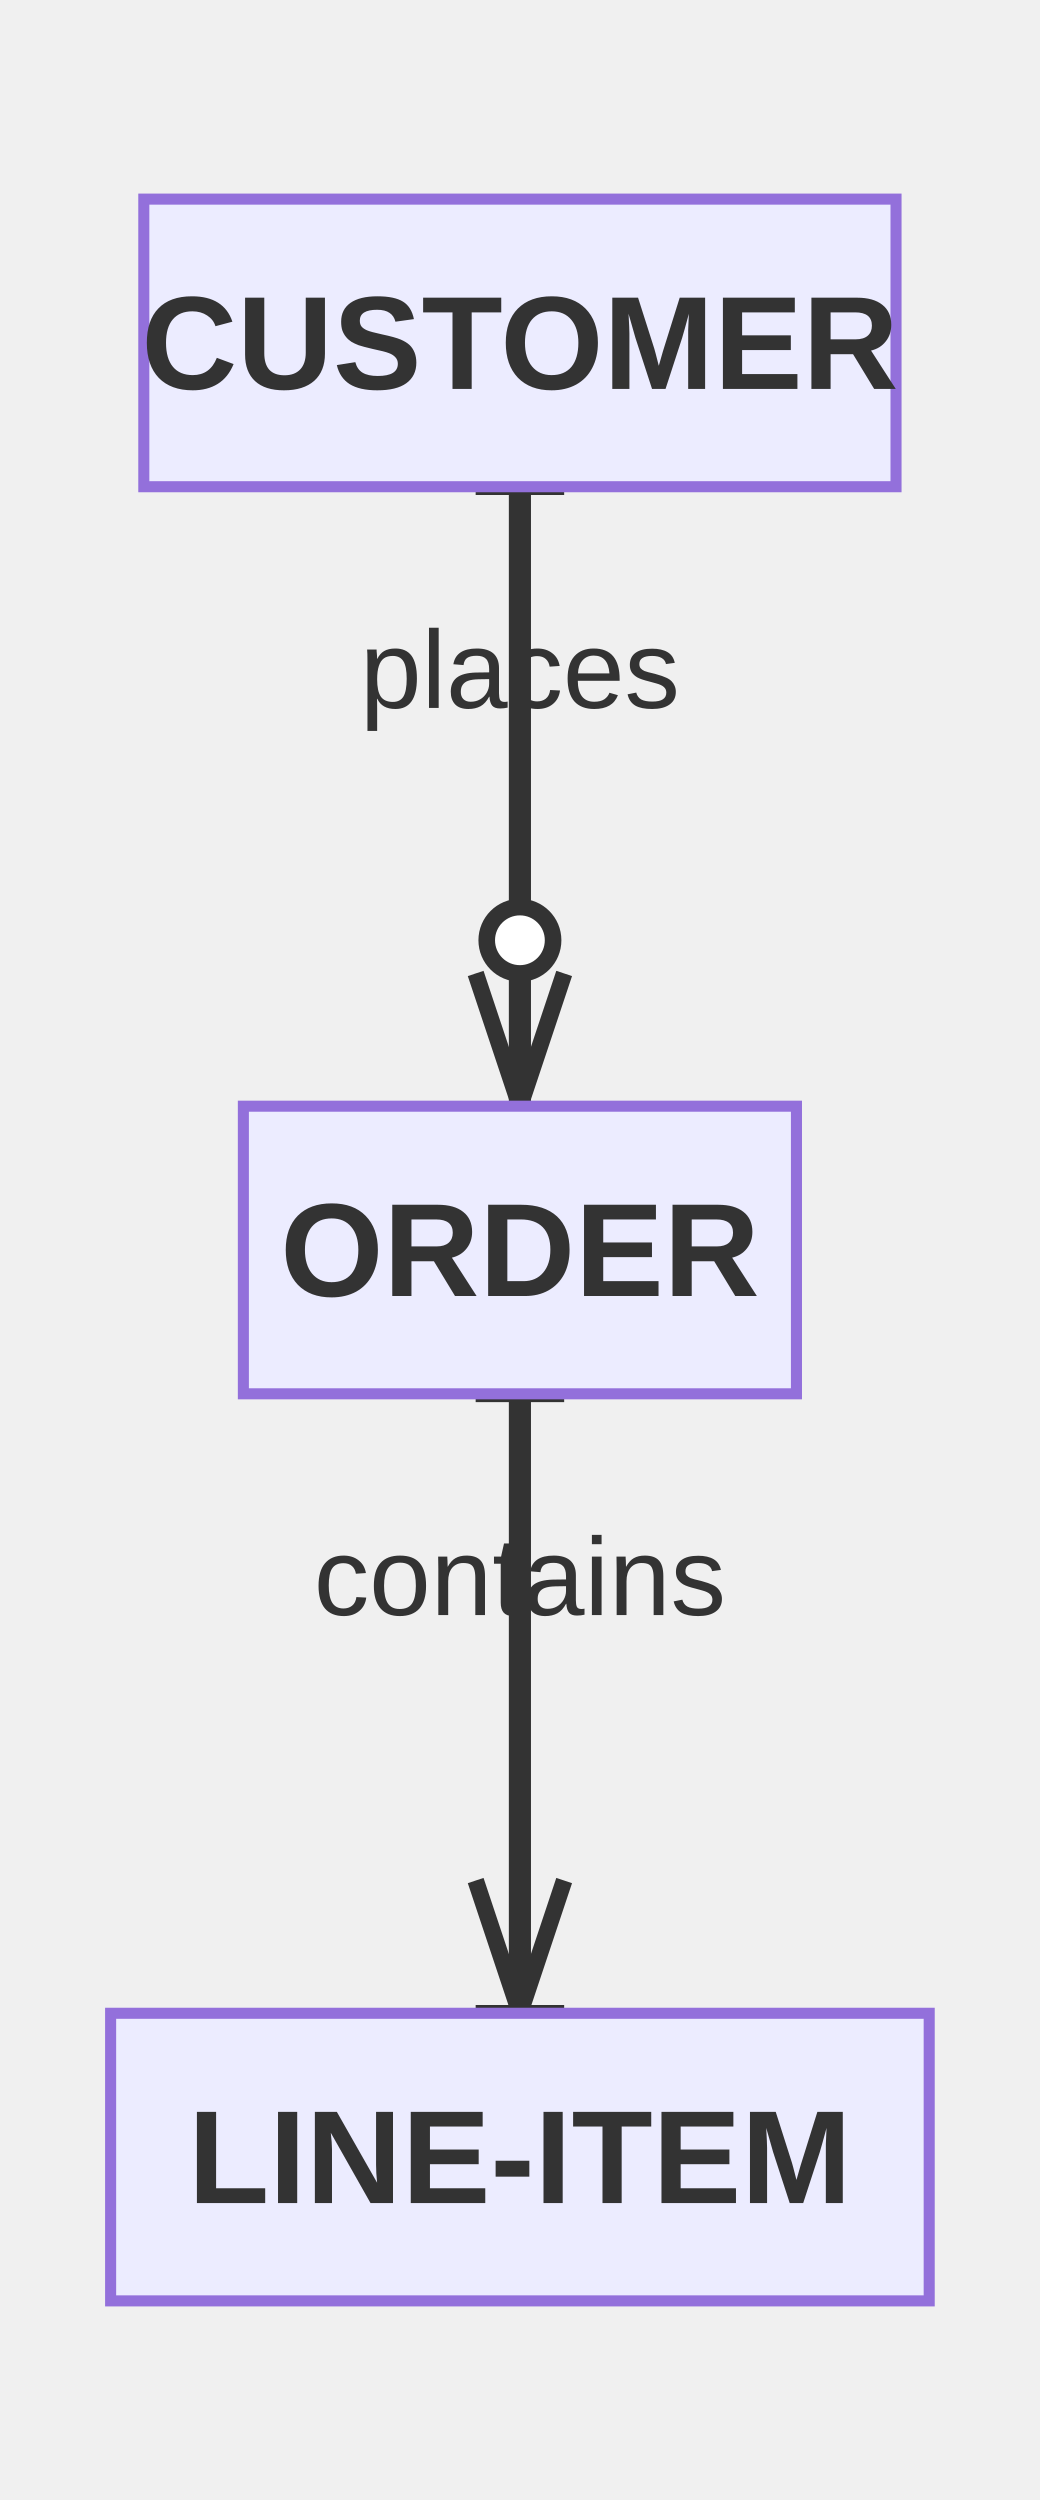
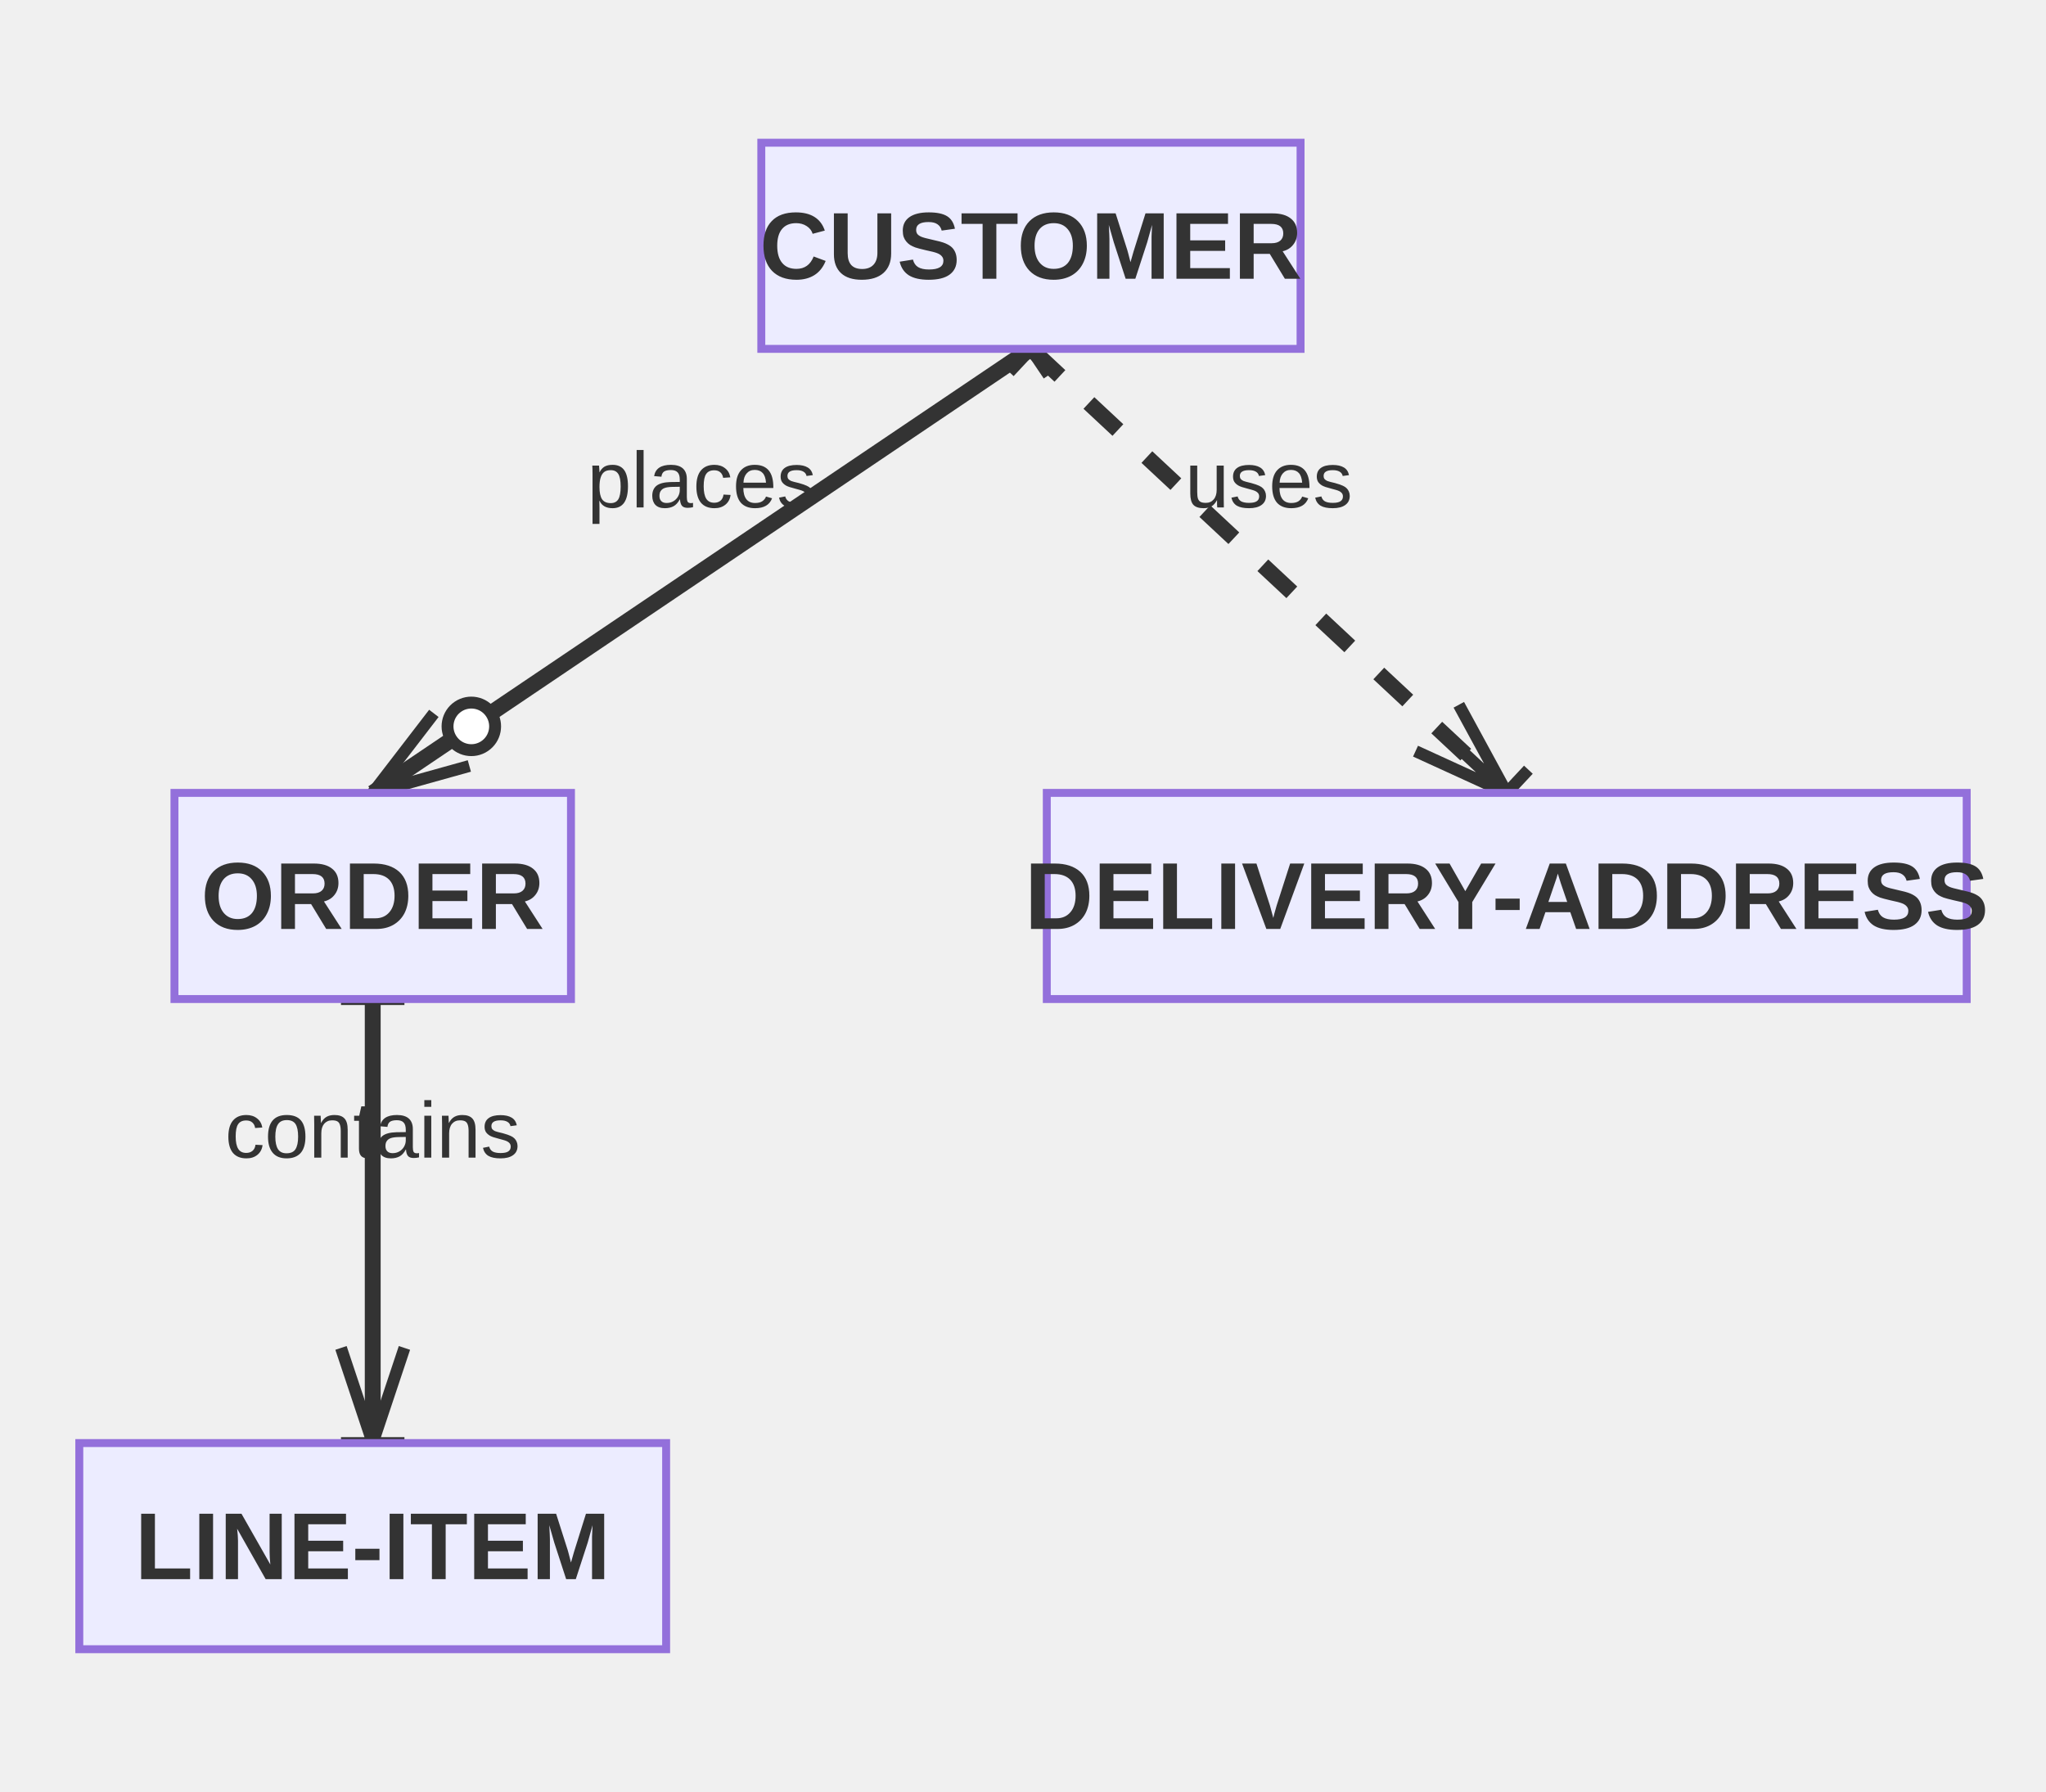
- <svg xmlns="http://www.w3.org/2000/svg" viewBox="-10 -10 94 226" width="94" height="226" style="background-color: white">
+ <svg xmlns="http://www.w3.org/2000/svg" viewBox="-10 -10 258 226" width="258" height="226" style="background-color: white">
  <defs>
    <marker id="er-exactly-one" viewBox="0 0 12 12" markerWidth="12" markerHeight="12" refX="9" refY="6" orient="auto" markerUnits="userSpaceOnUse">
      <line x1="9" y1="2" x2="9" y2="10" stroke="#333333" stroke-width="1.5" />
    </marker>
    <marker id="er-zero-or-one" viewBox="0 0 18 12" markerWidth="18" markerHeight="12" refX="15" refY="6" orient="auto" markerUnits="userSpaceOnUse">
      <circle cx="6" cy="6" r="4" fill="white" stroke="#333333" stroke-width="1.5" />
      <line x1="15" y1="2" x2="15" y2="10" stroke="#333333" stroke-width="1.5" />
    </marker>
    <marker id="er-one-or-more" viewBox="0 0 18 12" markerWidth="18" markerHeight="12" refX="15" refY="6" orient="auto" markerUnits="userSpaceOnUse">
      <path d="M15,6 L3,2 M15,6 L3,10 M15,6 L3,6" fill="none" stroke="#333333" stroke-width="1.5" />
      <line x1="15" y1="2" x2="15" y2="10" stroke="#333333" stroke-width="1.5" />
    </marker>
    <marker id="er-zero-or-more" viewBox="0 0 22 12" markerWidth="22" markerHeight="12" refX="19" refY="6" orient="auto" markerUnits="userSpaceOnUse">
      <path d="M19,6 L7,2 M19,6 L7,10 M19,6 L7,6" fill="none" stroke="#333333" stroke-width="1.5" />
      <circle cx="4" cy="6" r="3" fill="white" stroke="#333333" stroke-width="1.5" />
    </marker>
  </defs>
  <style>.er-entity rect { fill: #ECECFF; stroke: #9370DB; stroke-width: 1; }
.er-entity text { fill: #333333; font-family: "trebuchet ms", verdana, arial, sans-serif, "Apple Color Emoji", "Segoe UI Emoji", "Noto Color Emoji", "Twemoji Mozilla"; }
.er-entity line { stroke: #9370DB; }
.er-relationship path { fill: none; stroke: #333333; stroke-width: 2; }
.er-relationship text { fill: #333333; font-family: "trebuchet ms", verdana, arial, sans-serif, "Apple Color Emoji", "Segoe UI Emoji", "Noto Color Emoji", "Twemoji Mozilla"; }
</style>
  <g class="er-relationship" data-edge-source="CUSTOMER" data-edge-target="ORDER">
-     <path d="M37.0,34.0 L37.0,90.0" fill="none" stroke="#333333" stroke-width="2" marker-start="url(#er-exactly-one)" marker-end="url(#er-zero-or-more)" />
-     <text x="37.0" y="54.0" text-anchor="middle" font-family="&quot;trebuchet ms&quot;, verdana, arial, sans-serif, &quot;Apple Color Emoji&quot;, &quot;Segoe UI Emoji&quot;, &quot;Noto Color Emoji&quot;, &quot;Twemoji Mozilla&quot;" font-size="10.0px" fill="#333333">places</text>
+     <path d="M120.0,34.0 L37.0,90.0" fill="none" stroke="#333333" stroke-width="2" marker-start="url(#er-exactly-one)" marker-end="url(#er-zero-or-more)" />
+     <text x="78.5" y="54.0" text-anchor="middle" font-family="&quot;trebuchet ms&quot;, verdana, arial, sans-serif, &quot;Apple Color Emoji&quot;, &quot;Segoe UI Emoji&quot;, &quot;Noto Color Emoji&quot;, &quot;Twemoji Mozilla&quot;" font-size="10.0px" fill="#333333">places</text>
  </g>
  <g class="er-relationship" data-edge-source="ORDER" data-edge-target="LINE-ITEM">
    <path d="M37.0,116.0 L37.0,172.0" fill="none" stroke="#333333" stroke-width="2" marker-start="url(#er-exactly-one)" marker-end="url(#er-one-or-more)" />
    <text x="37.0" y="136.0" text-anchor="middle" font-family="&quot;trebuchet ms&quot;, verdana, arial, sans-serif, &quot;Apple Color Emoji&quot;, &quot;Segoe UI Emoji&quot;, &quot;Noto Color Emoji&quot;, &quot;Twemoji Mozilla&quot;" font-size="10.0px" fill="#333333">contains</text>
  </g>
+   <g class="er-relationship" data-edge-source="CUSTOMER" data-edge-target="DELIVERY-ADDRESS">
+     <path d="M120.0,34.0 L180.0,90.0" fill="none" stroke="#333333" stroke-width="2" stroke-dasharray="5,5" marker-start="url(#er-one-or-more)" marker-end="url(#er-one-or-more)" />
+     <text x="150.0" y="54.0" text-anchor="middle" font-family="&quot;trebuchet ms&quot;, verdana, arial, sans-serif, &quot;Apple Color Emoji&quot;, &quot;Segoe UI Emoji&quot;, &quot;Noto Color Emoji&quot;, &quot;Twemoji Mozilla&quot;" font-size="10.0px" fill="#333333">uses</text>
+   </g>
  <g class="er-entity" data-entity-id="CUSTOMER">
-     <rect x="3.0" y="8.0" width="68.0" height="26.0" fill="#ECECFF" stroke="#9370DB" stroke-width="1" />
-     <text x="37.0" y="21.0" text-anchor="middle" dominant-baseline="central" font-family="&quot;trebuchet ms&quot;, verdana, arial, sans-serif, &quot;Apple Color Emoji&quot;, &quot;Segoe UI Emoji&quot;, &quot;Noto Color Emoji&quot;, &quot;Twemoji Mozilla&quot;" font-size="12.0px" font-weight="bold" fill="#333333">CUSTOMER</text>
+     <rect x="86.0" y="8.0" width="68.0" height="26.0" fill="#ECECFF" stroke="#9370DB" stroke-width="1" />
+     <text x="120.0" y="21.0" text-anchor="middle" dominant-baseline="central" font-family="&quot;trebuchet ms&quot;, verdana, arial, sans-serif, &quot;Apple Color Emoji&quot;, &quot;Segoe UI Emoji&quot;, &quot;Noto Color Emoji&quot;, &quot;Twemoji Mozilla&quot;" font-size="12.0px" font-weight="bold" fill="#333333">CUSTOMER</text>
  </g>
  <g class="er-entity" data-entity-id="ORDER">
    <rect x="12.0" y="90.0" width="50.0" height="26.0" fill="#ECECFF" stroke="#9370DB" stroke-width="1" />
    <text x="37.0" y="103.0" text-anchor="middle" dominant-baseline="central" font-family="&quot;trebuchet ms&quot;, verdana, arial, sans-serif, &quot;Apple Color Emoji&quot;, &quot;Segoe UI Emoji&quot;, &quot;Noto Color Emoji&quot;, &quot;Twemoji Mozilla&quot;" font-size="12.0px" font-weight="bold" fill="#333333">ORDER</text>
  </g>
  <g class="er-entity" data-entity-id="LINE-ITEM">
    <rect x="0.0" y="172.0" width="74.0" height="26.0" fill="#ECECFF" stroke="#9370DB" stroke-width="1" />
    <text x="37.0" y="185.0" text-anchor="middle" dominant-baseline="central" font-family="&quot;trebuchet ms&quot;, verdana, arial, sans-serif, &quot;Apple Color Emoji&quot;, &quot;Segoe UI Emoji&quot;, &quot;Noto Color Emoji&quot;, &quot;Twemoji Mozilla&quot;" font-size="12.0px" font-weight="bold" fill="#333333">LINE-ITEM</text>
  </g>
+   <g class="er-entity" data-entity-id="DELIVERY-ADDRESS">
+     <rect x="122.0" y="90.0" width="116.0" height="26.0" fill="#ECECFF" stroke="#9370DB" stroke-width="1" />
+     <text x="180.0" y="103.0" text-anchor="middle" dominant-baseline="central" font-family="&quot;trebuchet ms&quot;, verdana, arial, sans-serif, &quot;Apple Color Emoji&quot;, &quot;Segoe UI Emoji&quot;, &quot;Noto Color Emoji&quot;, &quot;Twemoji Mozilla&quot;" font-size="12.0px" font-weight="bold" fill="#333333">DELIVERY-ADDRESS</text>
+   </g>
</svg>
